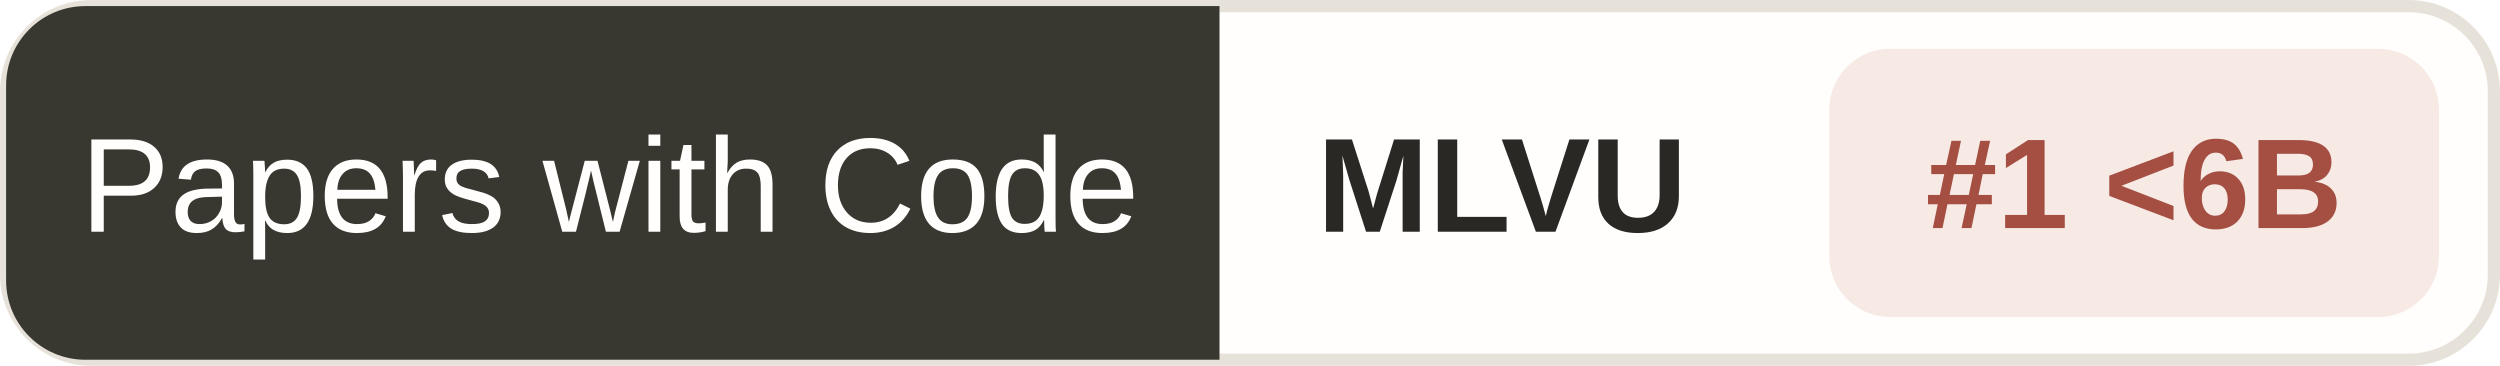
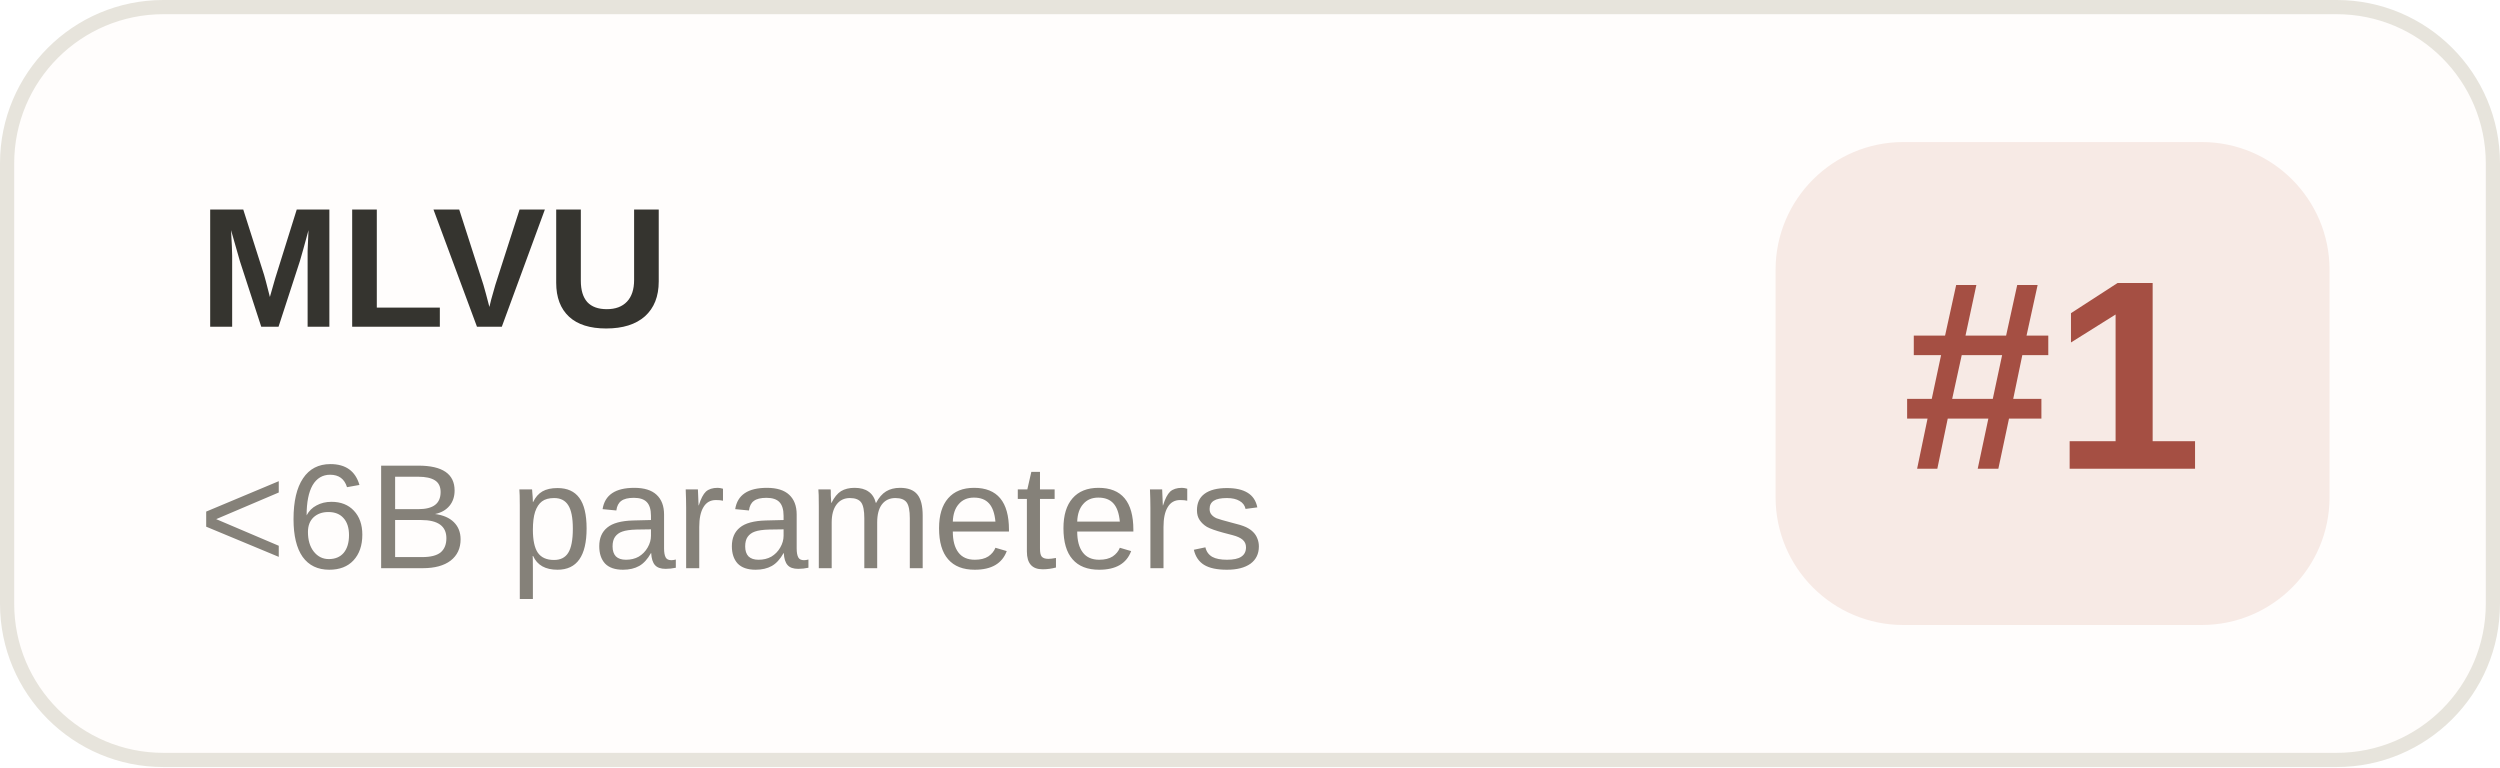
- <svg xmlns="http://www.w3.org/2000/svg" width="205" height="30" viewBox="0 0 205 30" role="img" aria-label="VideoJev-4B: #1 on MLVU, models with fewer than 6B total parameters — Papers with Code, 2026-10-17">
-   <rect x="0.5" y="0.5" width="204" height="29" rx="7" fill="#FFFEFC" stroke="#E7E2D9" />
-   <path d="M7 .5H100V29.5H7A6.5 6.5 0 0 1 .5 23V7A6.5 6.5 0 0 1 7 .5Z" fill="#383831" />
-   <text x="50" y="19" text-anchor="middle" font-family="Arial, Helvetica, sans-serif" font-size="11" font-weight="500" fill="#FFFEFC">Papers with Code</text>
-   <text x="108" y="19" font-family="Arial, Helvetica, sans-serif" font-size="11" font-weight="600" fill="#292824">MLVU</text>
-   <rect x="150" y="4" width="50" height="22" rx="5" fill="#F7EAE5" />
-   <text x="175.0" y="18.7" text-anchor="middle" font-family="Arial, Helvetica, sans-serif" font-size="10.5" font-weight="700" fill="#A54F43">#1 &lt;6B</text>
+ <svg xmlns="http://www.w3.org/2000/svg" width="176" height="54" viewBox="0 0 176 54" role="img" aria-label="VideoJev-4B: #1 on MLVU, models with fewer than 6B total parameters — Papers with Code, 2026-10-17">
+   <rect x="0.5" y="0.5" width="175" height="53" rx="11" fill="#FFFDFC" stroke="#E7E4DC" />
+   <text x="14" y="23" font-family="Arial, Helvetica, sans-serif" font-size="12" font-weight="600" fill="#35342F">MLVU</text>
+   <text x="14" y="40" font-family="Arial, Helvetica, sans-serif" font-size="10.5" fill="#858179">&lt;6B parameters</text>
+   <rect x="125" y="10" width="39" height="34" rx="9" fill="#F7EAE5" />
+   <text x="144.5" y="33" text-anchor="middle" font-family="Arial, Helvetica, sans-serif" font-size="19" font-weight="600" fill="#A54F43">#1</text>
</svg>
